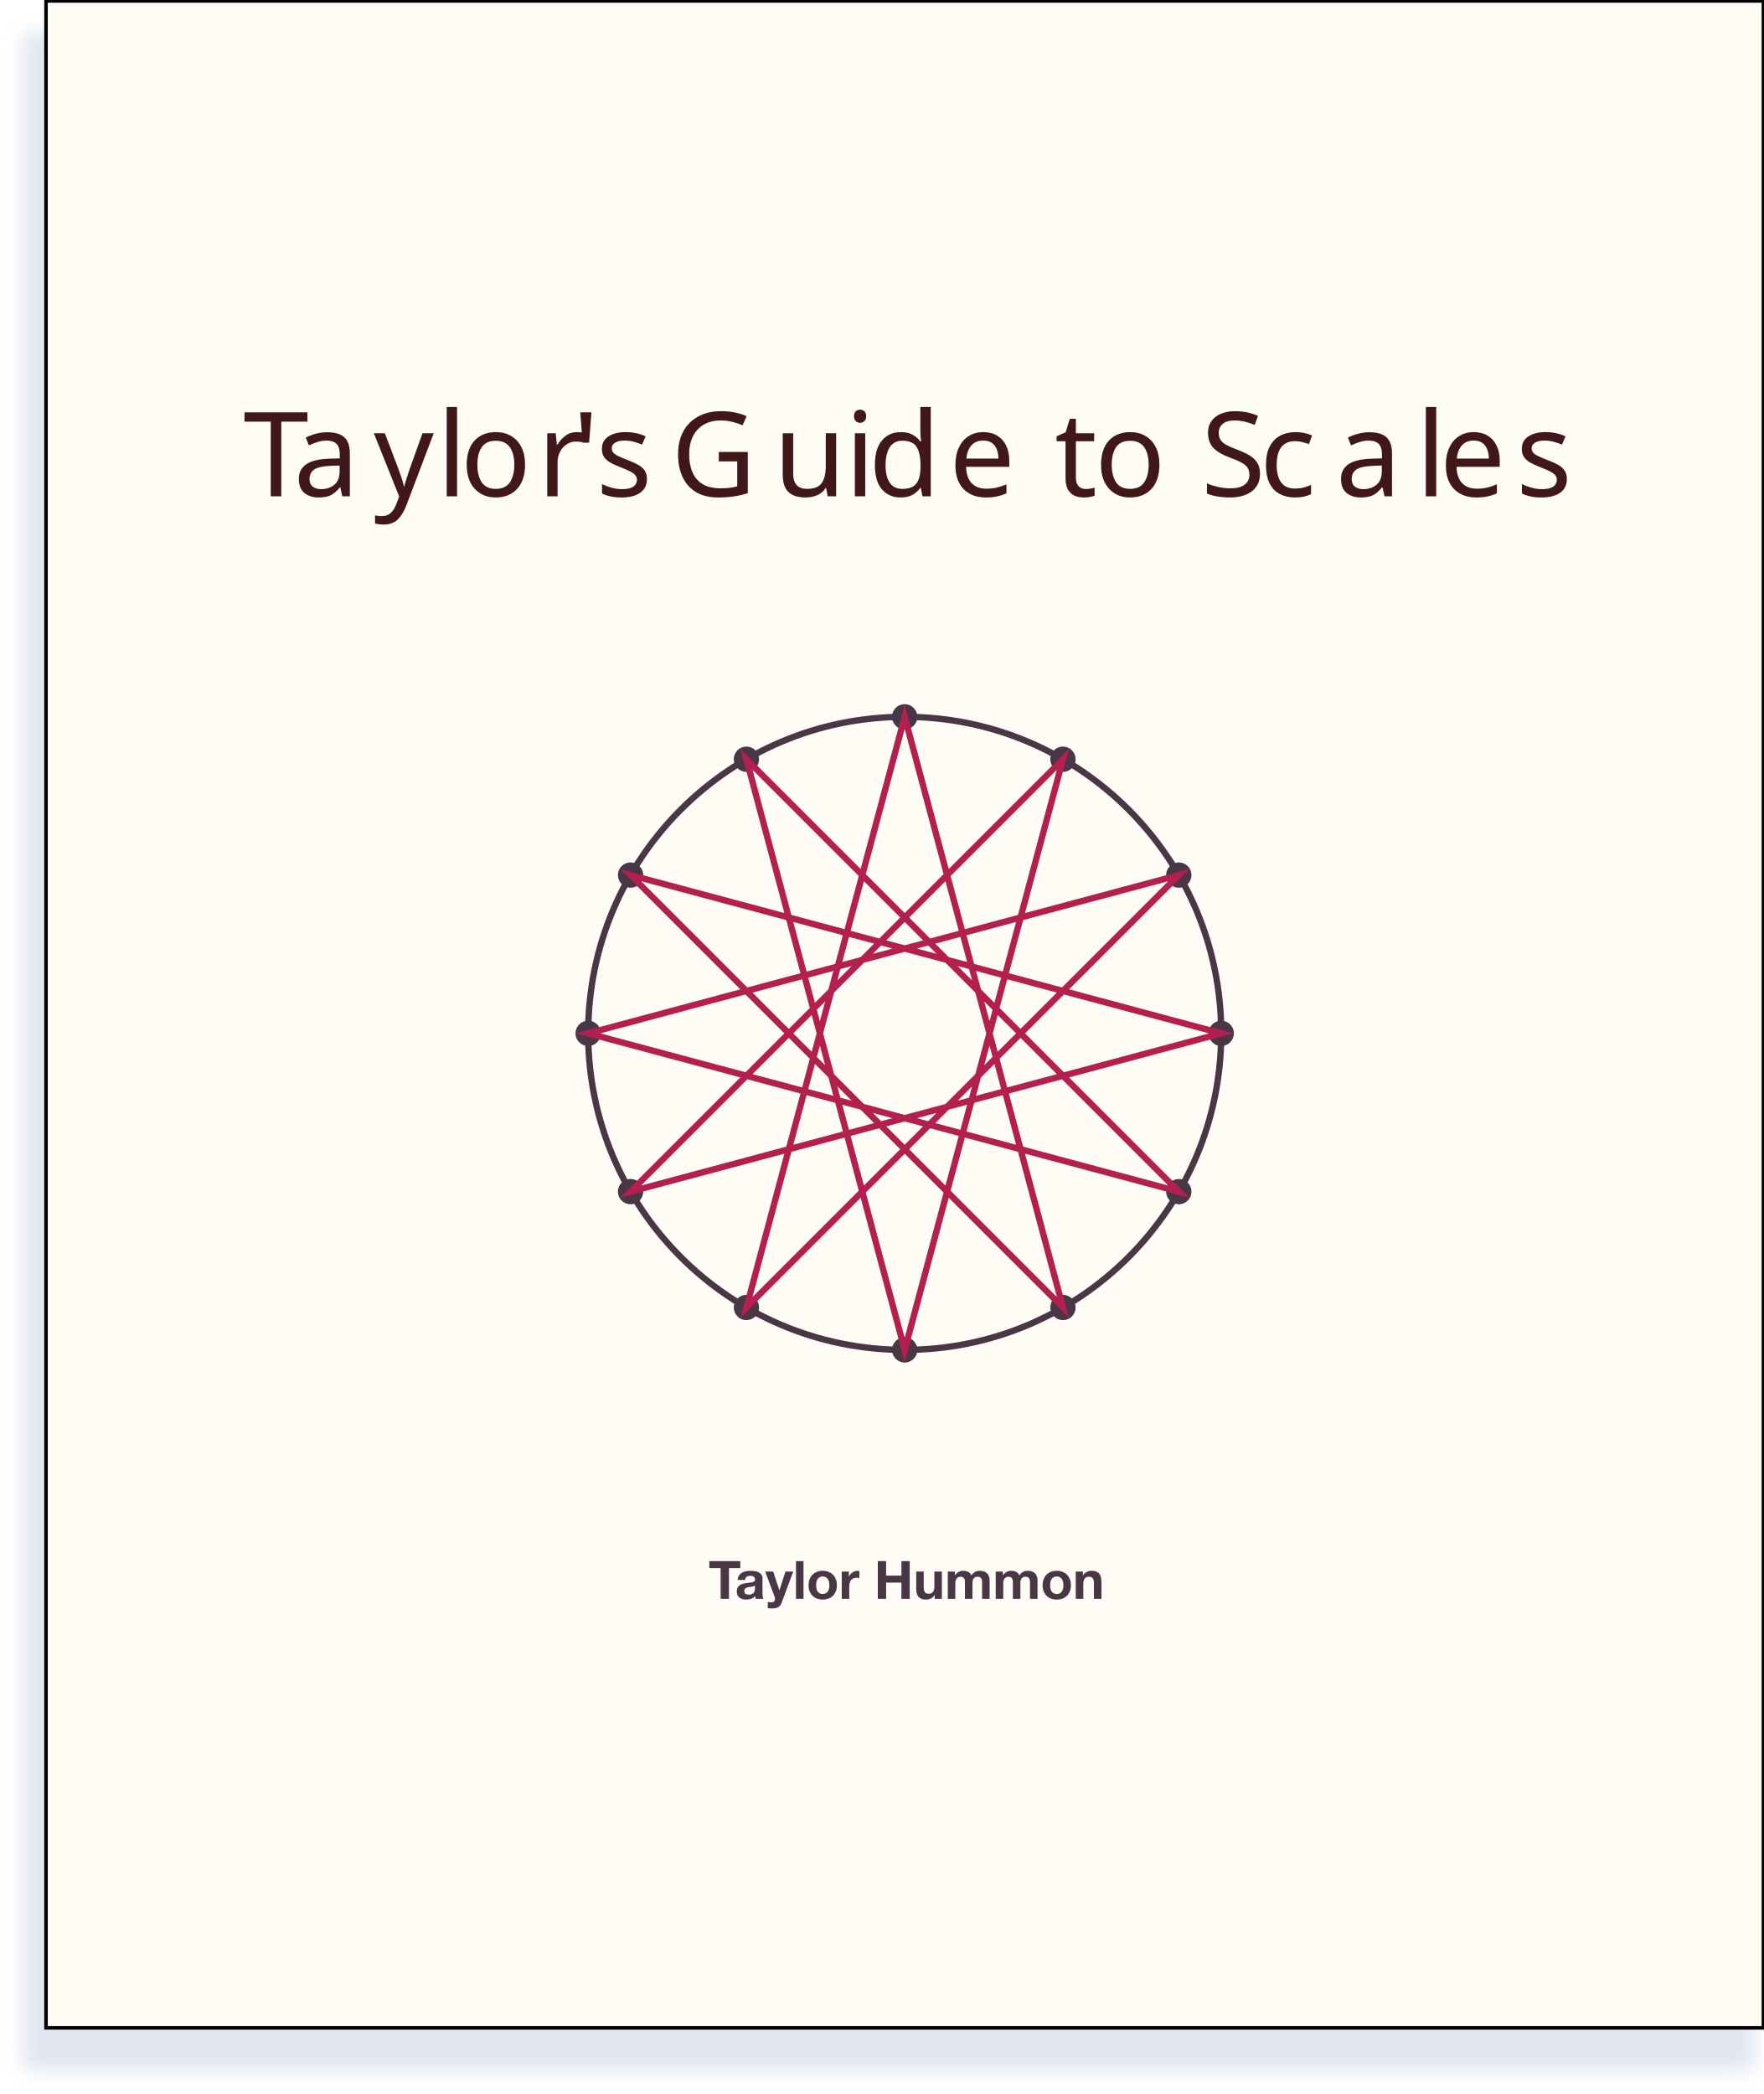
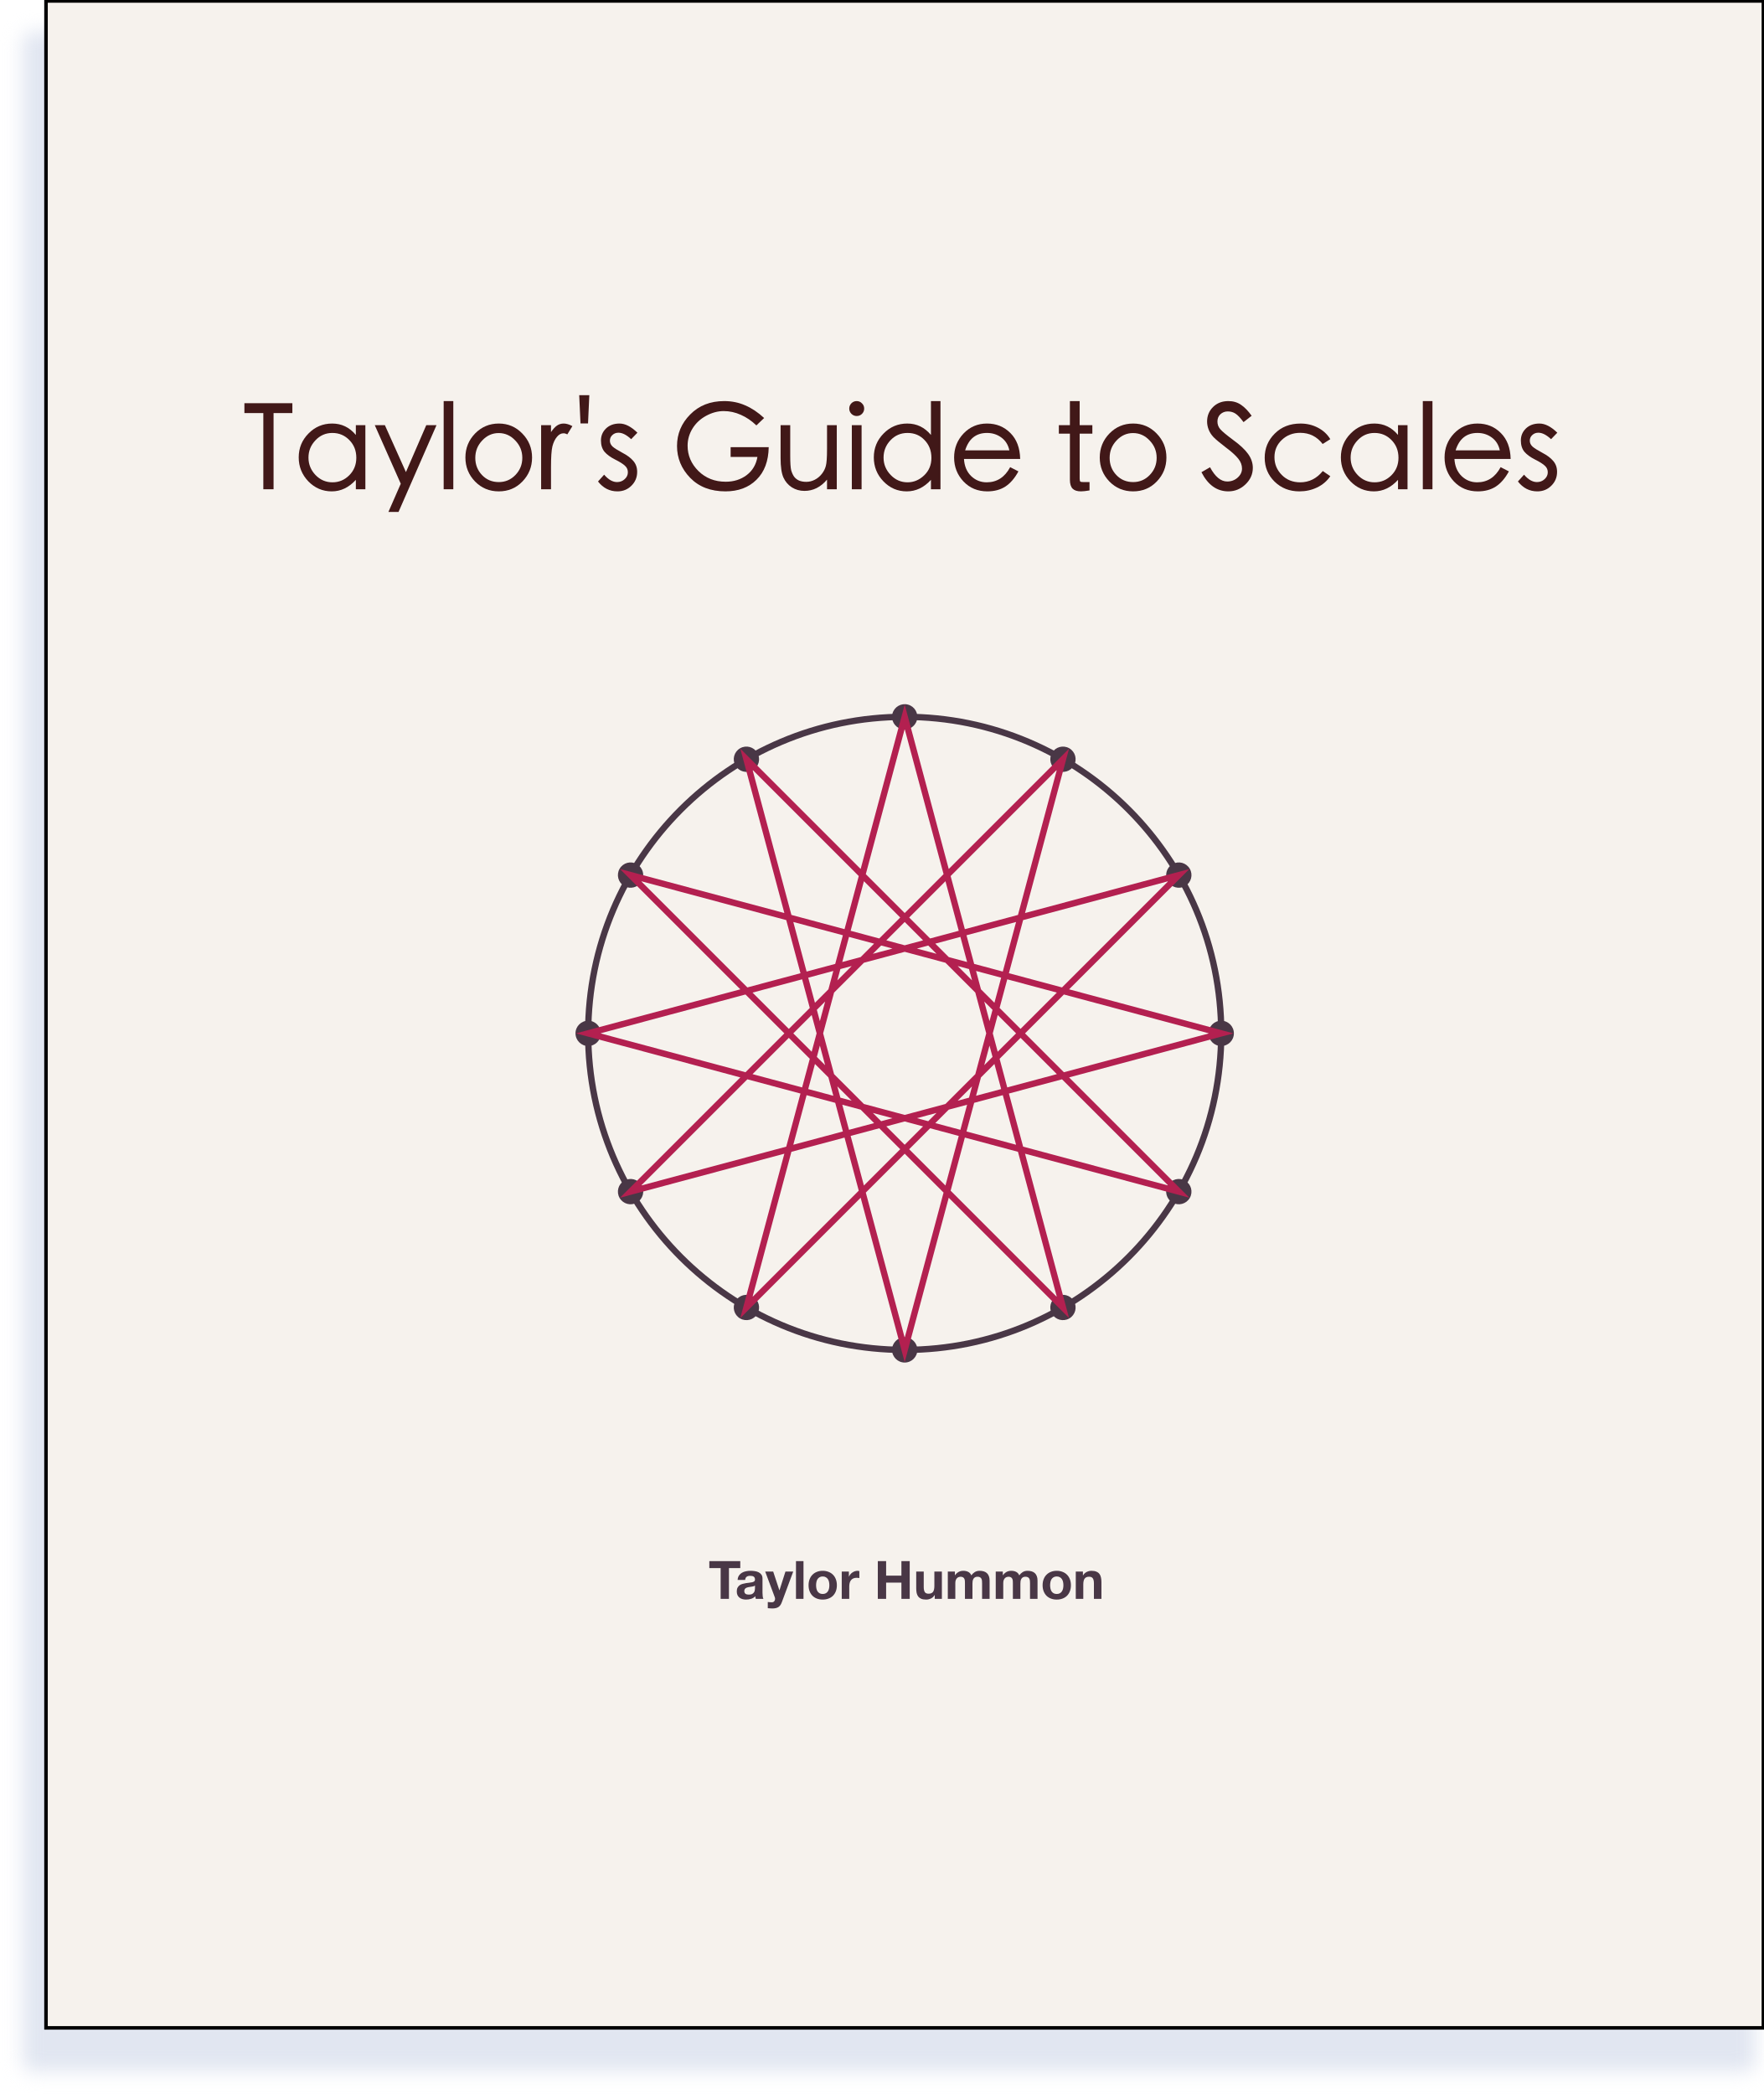
- <svg xmlns="http://www.w3.org/2000/svg" xmlns:xlink="http://www.w3.org/1999/xlink" width="400" height="475" viewBox="0 0 400 475" id="svg2" version="1.1" xml:space="preserve">
+ <svg xmlns="http://www.w3.org/2000/svg" width="400" height="475" viewBox="0 0 400 475" id="svg2" version="1.1" xml:space="preserve">
  <defs id="defs4">
-     <linearGradient id="linearGradient1">
-       <stop style="stop-color:#f8efcf;stop-opacity:1;" offset="0.088" id="stop1" />
-       <stop style="stop-color:#f8def8;stop-opacity:1;" offset="0.84" id="stop2" />
-     </linearGradient>
    <filter style="color-interpolation-filters:sRGB" id="filter8603" x="-0.013" width="1.026" y="-0.011" height="1.022">
      <feGaussianBlur stdDeviation="2.165" id="feGaussianBlur8605" />
    </filter>
-     <linearGradient xlink:href="#linearGradient1" id="linearGradient2" x1="-406.163" y1="496.738" x2="-411.297" y2="123.239" gradientUnits="userSpaceOnUse" spreadMethod="pad" gradientTransform="translate(615.9134,-116.7448)" />
  </defs>
  <rect y="7.316" x="-1.1132812e-06" height="467.684" width="398.132" id="rect4502" style="color:#000000;clip-rule:nonzero;display:inline;overflow:visible;visibility:visible;isolation:auto;mix-blend-mode:normal;color-interpolation:sRGB;color-interpolation-filters:linearRGB;solid-color:#000000;solid-opacity:1;fill:#e1e6f1;fill-opacity:1;fill-rule:nonzero;stroke:none;stroke-width:2;stroke-linecap:butt;stroke-linejoin:miter;stroke-miterlimit:4;stroke-dasharray:none;stroke-dashoffset:0;stroke-opacity:1;filter:url(#filter8603);color-rendering:auto;image-rendering:auto;shape-rendering:auto;text-rendering:auto;enable-background:accumulate" ry="2.232" transform="matrix(0.9872837,0,0,0.9891337,5.128839,0.02304565)" />
-   <rect y="0.216" x="10.435" height="459.784" width="389.565" id="rect4504" style="color:#000000;clip-rule:nonzero;display:inline;overflow:visible;visibility:visible;isolation:auto;mix-blend-mode:normal;color-interpolation:sRGB;color-interpolation-filters:linearRGB;solid-color:#000000;solid-opacity:1;fill:#fffbf5;fill-opacity:1;fill-rule:nonzero;stroke:#000000;stroke-width:0.8;stroke-linecap:butt;stroke-linejoin:miter;stroke-miterlimit:4;stroke-dasharray:none;stroke-dashoffset:0;stroke-opacity:1;color-rendering:auto;image-rendering:auto;shape-rendering:auto;text-rendering:auto;enable-background:accumulate" />
+   <rect y="0.216" x="10.435" height="459.784" width="389.565" id="rect4504" style="color:#000000;clip-rule:nonzero;display:inline;overflow:visible;visibility:visible;isolation:auto;mix-blend-mode:normal;color-interpolation:sRGB;color-interpolation-filters:linearRGB;solid-color:#000000;solid-opacity:1;fill:#f6f2ed;fill-opacity:1;fill-rule:nonzero;stroke:#000000;stroke-width:0.8;stroke-linecap:butt;stroke-linejoin:miter;stroke-miterlimit:4;stroke-dasharray:none;stroke-dashoffset:0;stroke-opacity:1;color-rendering:auto;image-rendering:auto;shape-rendering:auto;text-rendering:auto;enable-background:accumulate" />
  <g aria-label="Taylor Hummon" style="font-style:normal;font-variant:normal;font-weight:normal;font-stretch:normal;font-size:9.6px;line-height:0%;font-family:'Latin Modern Sans';-inkscape-font-specification:'Latin Modern Sans, Normal';text-align:start;letter-spacing:0px;word-spacing:0px;writing-mode:lr-tb;text-anchor:start;fill:#493746;fill-opacity:1;stroke:none;stroke-width:0.8px;stroke-linecap:butt;stroke-linejoin:miter;stroke-opacity:1" id="text4508" transform="translate(558.7186,20.17611)">
    <path style="font-weight:bold;font-size:12px;line-height:1.25;font-family:'Helvetica Neue';-inkscape-font-specification:'Helvetica Neue, Bold'" d="m -395.249,335.53 v 6.984 h 1.884 v -6.984 h 2.568 v -1.584 h -7.02 v 1.584 z m 3.852,2.688 q 0.036,-0.6 0.3,-0.996 0.264,-0.396 0.672,-0.636 0.408,-0.24 0.912,-0.336 0.516,-0.108 1.032,-0.108 0.468,0 0.948,0.072 0.48,0.06 0.876,0.252 0.396,0.192 0.648,0.54 0.252,0.336 0.252,0.9 v 3.228 q 0,0.42 0.048,0.804 0.048,0.384 0.168,0.576 h -1.728 q -0.048,-0.144 -0.084,-0.288 -0.024,-0.156 -0.036,-0.312 -0.408,0.42 -0.96,0.588 -0.552,0.168 -1.128,0.168 -0.444,0 -0.828,-0.108 -0.384,-0.108 -0.672,-0.336 -0.288,-0.228 -0.456,-0.576 -0.156,-0.348 -0.156,-0.828 0,-0.528 0.18,-0.864 0.192,-0.348 0.48,-0.552 0.3,-0.204 0.672,-0.3 0.384,-0.108 0.768,-0.168 0.384,-0.06 0.756,-0.096 0.372,-0.036 0.66,-0.108 0.288,-0.072 0.456,-0.204 0.168,-0.144 0.156,-0.408 0,-0.276 -0.096,-0.432 -0.084,-0.168 -0.24,-0.252 -0.144,-0.096 -0.348,-0.12 -0.192,-0.036 -0.42,-0.036 -0.504,0 -0.792,0.216 -0.288,0.216 -0.336,0.72 z m 3.936,1.26 q -0.108,0.096 -0.276,0.156 -0.156,0.048 -0.348,0.084 -0.18,0.036 -0.384,0.06 -0.204,0.024 -0.408,0.06 -0.192,0.036 -0.384,0.096 -0.18,0.06 -0.324,0.168 -0.132,0.096 -0.216,0.252 -0.084,0.156 -0.084,0.396 0,0.228 0.084,0.384 0.084,0.156 0.228,0.252 0.144,0.084 0.336,0.12 0.192,0.036 0.396,0.036 0.504,0 0.78,-0.168 0.276,-0.168 0.408,-0.396 0.132,-0.24 0.156,-0.48 0.036,-0.24 0.036,-0.384 z m 6.084,3.804 2.592,-6.972 h -1.764 l -1.356,4.248 h -0.024 l -1.404,-4.248 h -1.812 l 2.172,5.82 q 0.072,0.18 0.072,0.384 0,0.276 -0.168,0.504 -0.156,0.228 -0.492,0.264 -0.252,0.012 -0.504,-0.012 -0.252,-0.024 -0.492,-0.048 v 1.404 q 0.264,0.024 0.516,0.036 0.264,0.024 0.528,0.024 0.876,0 1.368,-0.324 0.492,-0.324 0.768,-1.08 z m 3.216,-9.336 v 8.568 h 1.704 v -8.568 z m 4.56,5.472 q 0,-0.372 0.072,-0.732 0.072,-0.36 0.24,-0.636 0.18,-0.276 0.468,-0.444 0.288,-0.18 0.72,-0.18 0.432,0 0.72,0.18 0.3,0.168 0.468,0.444 0.18,0.276 0.252,0.636 0.072,0.36 0.072,0.732 0,0.372 -0.072,0.732 -0.072,0.348 -0.252,0.636 -0.168,0.276 -0.468,0.444 -0.288,0.168 -0.72,0.168 -0.432,0 -0.72,-0.168 -0.288,-0.168 -0.468,-0.444 -0.168,-0.288 -0.24,-0.636 -0.072,-0.36 -0.072,-0.732 z m -1.704,0 q 0,0.744 0.228,1.344 0.228,0.6 0.648,1.032 0.42,0.42 1.008,0.648 0.588,0.228 1.32,0.228 0.732,0 1.32,-0.228 0.6,-0.228 1.02,-0.648 0.42,-0.432 0.648,-1.032 0.228,-0.6 0.228,-1.344 0,-0.744 -0.228,-1.344 -0.228,-0.612 -0.648,-1.032 -0.42,-0.432 -1.02,-0.66 -0.588,-0.24 -1.32,-0.24 -0.732,0 -1.32,0.24 -0.588,0.228 -1.008,0.66 -0.42,0.42 -0.648,1.032 -0.228,0.6 -0.228,1.344 z m 7.524,-3.108 v 6.204 h 1.704 v -2.796 q 0,-0.42 0.084,-0.78 0.084,-0.36 0.276,-0.624 0.204,-0.276 0.528,-0.432 0.324,-0.156 0.792,-0.156 0.156,0 0.324,0.024 0.168,0.012 0.288,0.036 v -1.584 q -0.204,-0.06 -0.372,-0.06 -0.324,0 -0.624,0.096 -0.3,0.096 -0.564,0.276 -0.264,0.168 -0.468,0.42 -0.204,0.24 -0.324,0.528 h -0.024 v -1.152 z m 8.184,-2.364 v 8.568 h 1.884 v -3.696 h 3.468 v 3.696 h 1.884 v -8.568 h -1.884 v 3.288 h -3.468 v -3.288 z m 14.532,8.568 v -6.204 h -1.704 v 3.252 q 0,0.948 -0.312,1.368 -0.312,0.408 -1.008,0.408 -0.612,0 -0.852,-0.372 -0.24,-0.384 -0.24,-1.152 v -3.504 h -1.704 v 3.816 q 0,0.576 0.096,1.056 0.108,0.468 0.36,0.804 0.252,0.324 0.684,0.504 0.444,0.18 1.128,0.18 0.54,0 1.056,-0.24 0.516,-0.24 0.84,-0.78 h 0.036 v 0.864 z m 1.344,-6.204 v 6.204 h 1.704 v -3.6 q 0,-0.456 0.132,-0.732 0.132,-0.288 0.312,-0.432 0.192,-0.156 0.384,-0.204 0.204,-0.06 0.324,-0.06 0.408,0 0.612,0.144 0.216,0.132 0.3,0.36 0.096,0.228 0.108,0.504 0.012,0.264 0.012,0.54 v 3.48 h 1.704 v -3.456 q 0,-0.288 0.036,-0.564 0.048,-0.288 0.168,-0.504 0.132,-0.228 0.348,-0.36 0.228,-0.144 0.588,-0.144 0.36,0 0.564,0.12 0.216,0.12 0.324,0.324 0.108,0.204 0.132,0.48 0.024,0.276 0.024,0.588 v 3.516 h 1.704 v -4.152 q 0,-0.6 -0.168,-1.02 -0.168,-0.432 -0.468,-0.696 -0.3,-0.264 -0.72,-0.384 -0.42,-0.12 -0.912,-0.12 -0.648,0 -1.128,0.312 -0.468,0.312 -0.744,0.72 -0.252,-0.576 -0.744,-0.804 -0.48,-0.228 -1.068,-0.228 -0.612,0 -1.092,0.264 -0.468,0.264 -0.804,0.744 h -0.024 v -0.84 z m 10.872,0 v 6.204 h 1.704 v -3.6 q 0,-0.456 0.132,-0.732 0.132,-0.288 0.312,-0.432 0.192,-0.156 0.384,-0.204 0.204,-0.06 0.324,-0.06 0.408,0 0.612,0.144 0.216,0.132 0.3,0.36 0.096,0.228 0.108,0.504 0.012,0.264 0.012,0.54 v 3.48 h 1.704 v -3.456 q 0,-0.288 0.036,-0.564 0.048,-0.288 0.168,-0.504 0.132,-0.228 0.348,-0.36 0.228,-0.144 0.588,-0.144 0.36,0 0.564,0.12 0.216,0.12 0.324,0.324 0.108,0.204 0.132,0.48 0.024,0.276 0.024,0.588 v 3.516 h 1.704 v -4.152 q 0,-0.6 -0.168,-1.02 -0.168,-0.432 -0.468,-0.696 -0.3,-0.264 -0.72,-0.384 -0.42,-0.12 -0.912,-0.12 -0.648,0 -1.128,0.312 -0.468,0.312 -0.744,0.72 -0.252,-0.576 -0.744,-0.804 -0.48,-0.228 -1.068,-0.228 -0.612,0 -1.092,0.264 -0.468,0.264 -0.804,0.744 h -0.024 v -0.84 z m 12.336,3.108 q 0,-0.372 0.072,-0.732 0.072,-0.36 0.24,-0.636 0.18,-0.276 0.468,-0.444 0.288,-0.18 0.72,-0.18 0.432,0 0.72,0.18 0.3,0.168 0.468,0.444 0.18,0.276 0.252,0.636 0.072,0.36 0.072,0.732 0,0.372 -0.072,0.732 -0.072,0.348 -0.252,0.636 -0.168,0.276 -0.468,0.444 -0.288,0.168 -0.72,0.168 -0.432,0 -0.72,-0.168 -0.288,-0.168 -0.468,-0.444 -0.168,-0.288 -0.24,-0.636 -0.072,-0.36 -0.072,-0.732 z m -1.704,0 q 0,0.744 0.228,1.344 0.228,0.6 0.648,1.032 0.42,0.42 1.008,0.648 0.588,0.228 1.32,0.228 0.732,0 1.32,-0.228 0.6,-0.228 1.02,-0.648 0.42,-0.432 0.648,-1.032 0.228,-0.6 0.228,-1.344 0,-0.744 -0.228,-1.344 -0.228,-0.612 -0.648,-1.032 -0.42,-0.432 -1.02,-0.66 -0.588,-0.24 -1.32,-0.24 -0.732,0 -1.32,0.24 -0.588,0.228 -1.008,0.66 -0.42,0.42 -0.648,1.032 -0.228,0.6 -0.228,1.344 z m 7.524,-3.108 v 6.204 h 1.704 v -3.252 q 0,-0.948 0.312,-1.356 0.312,-0.42 1.008,-0.42 0.612,0 0.852,0.384 0.24,0.372 0.24,1.14 v 3.504 h 1.704 v -3.816 q 0,-0.576 -0.108,-1.044 -0.096,-0.48 -0.348,-0.804 -0.252,-0.336 -0.696,-0.516 -0.432,-0.192 -1.116,-0.192 -0.54,0 -1.056,0.252 -0.516,0.24 -0.84,0.78 h -0.036 v -0.864 z" id="text3890" aria-label="Taylor Hummon" />
  </g>
  <circle style="fill:#493746;fill-opacity:1;stroke:none;stroke-width:0.639;stroke-dasharray:none;stroke-opacity:1" id="circle4" cx="277.018" cy="234.406" r="2.872" />
  <circle style="fill:#493746;fill-opacity:1;stroke:none;stroke-width:0.639;stroke-dasharray:none;stroke-opacity:1" id="circle6" cx="240.31" cy="103.951" r="2.872" transform="rotate(15)" />
  <circle style="fill:#493746;fill-opacity:1;stroke:none;stroke-width:0.639;stroke-dasharray:none;stroke-opacity:1" id="circle7" cx="205.217" cy="306.207" r="2.872" />
  <circle style="fill:#493746;fill-opacity:1;stroke:none;stroke-width:0.639;stroke-dasharray:none;stroke-opacity:1" id="circle8" cx="133.417" cy="234.406" r="2.872" />
  <circle style="fill:#493746;fill-opacity:1;stroke:none;stroke-width:0.639;stroke-dasharray:none;stroke-opacity:1" id="circle10" cx="366.727" cy="100.393" r="2.872" transform="rotate(30)" />
  <circle style="fill:#493746;fill-opacity:1;stroke:none;stroke-width:0.639;stroke-dasharray:none;stroke-opacity:1" id="circle11" cx="294.927" cy="28.593" r="2.872" transform="rotate(30)" />
  <circle style="fill:#493746;fill-opacity:1;stroke:none;stroke-width:0.639;stroke-dasharray:none;stroke-opacity:1" id="circle12" cx="294.927" cy="172.194" r="2.872" transform="rotate(30)" />
  <circle style="fill:#493746;fill-opacity:1;stroke:none;stroke-width:0.639;stroke-dasharray:none;stroke-opacity:1" id="circle13" cx="223.126" cy="100.393" r="2.872" transform="rotate(30)" />
  <circle style="fill:#493746;fill-opacity:1;stroke:none;stroke-width:0.639;stroke-dasharray:none;stroke-opacity:1" id="circle15" cx="132.321" cy="305.611" r="2.872" transform="rotate(-30)" />
  <circle style="fill:#493746;fill-opacity:1;stroke:none;stroke-width:0.639;stroke-dasharray:none;stroke-opacity:1" id="circle16" cx="60.52" cy="233.81" r="2.872" transform="rotate(-30)" />
  <circle style="fill:#493746;fill-opacity:1;stroke:none;stroke-width:0.639;stroke-dasharray:none;stroke-opacity:1" id="circle17" cx="60.52" cy="377.411" r="2.872" transform="rotate(-30)" />
  <circle style="fill:#493746;fill-opacity:1;stroke:none;stroke-width:0.639;stroke-dasharray:none;stroke-opacity:1" id="circle18" cx="-11.28" cy="305.611" r="2.872" transform="rotate(-30)" />
  <circle style="fill:none;fill-opacity:0.995;stroke:#493746;stroke-width:1.436;stroke-dasharray:none;stroke-opacity:1" id="path7" cx="205.217" cy="234.406" r="71.8" />
  <path style="fill:none;fill-opacity:1;stroke:#b32050;stroke-width:1.436;stroke-opacity:1" d="m 205.217,162.606 -35.9,133.982 98.081,-98.081 -133.982,35.9 133.982,35.9 -98.081,-98.081 35.9,133.982 35.9,-133.982 -98.081,98.081 133.982,-35.9 -133.982,-35.9 98.081,98.081 z" id="path17" />
-   <text style="font-size:26.667px;font-family:'Heiti TC';-inkscape-font-specification:'Heiti TC';fill:#411818" x="55.2" y="112.582" id="text23">T</text>
-   <text style="font-size:26.667px;font-family:'Heiti TC';-inkscape-font-specification:'Heiti TC';fill:#411818" x="66.56" y="112.582" id="text22">a</text>
-   <text style="font-size:26.667px;font-family:'Heiti TC';-inkscape-font-specification:'Heiti TC';fill:#411818" x="84.773" y="112.582" id="text21">y</text>
-   <text style="font-size:26.667px;font-family:'Heiti TC';-inkscape-font-specification:'Heiti TC';fill:#411818" x="99.067" y="112.582" id="text20">l</text>
-   <text style="font-size:26.667px;font-family:'Heiti TC';-inkscape-font-specification:'Heiti TC';fill:#411818" x="104.4" y="112.582" id="text19">o</text>
-   <text style="font-size:26.667px;font-family:'Heiti TC';-inkscape-font-specification:'Heiti TC';fill:#411818" x="121.867" y="112.582" id="text18">r</text>
-   <text style="font-size:26.667px;font-family:'Heiti TC';-inkscape-font-specification:'Heiti TC';fill:#411818" x="129.893" y="112.582" id="text17">'</text>
-   <text style="font-size:26.667px;font-family:'Heiti TC';-inkscape-font-specification:'Heiti TC';fill:#411818" x="135.173" y="112.582" id="text16">s</text>
-   <text style="font-size:26.667px;font-family:'Heiti TC';-inkscape-font-specification:'Heiti TC';fill:#411818" x="152.187" y="112.582" id="text15">G</text>
-   <text style="font-size:26.667px;font-family:'Heiti TC';-inkscape-font-specification:'Heiti TC';fill:#411818" x="175.44" y="112.582" id="text14">u</text>
-   <text style="font-size:26.667px;font-family:'Heiti TC';-inkscape-font-specification:'Heiti TC';fill:#411818" x="191.653" y="112.582" id="text13">i</text>
-   <text style="font-size:26.667px;font-family:'Heiti TC';-inkscape-font-specification:'Heiti TC';fill:#411818" x="196.987" y="112.582" id="text12">d</text>
-   <text style="font-size:26.667px;font-family:'Heiti TC';-inkscape-font-specification:'Heiti TC';fill:#411818" x="215.253" y="112.582" id="text11">e</text>
-   <text style="font-size:26.667px;font-family:'Heiti TC';-inkscape-font-specification:'Heiti TC';fill:#411818" x="239.254" y="112.582" id="text10">t</text>
-   <text style="font-size:26.667px;font-family:'Heiti TC';-inkscape-font-specification:'Heiti TC';fill:#411818" x="248.294" y="112.582" id="text9">o</text>
-   <text style="font-size:26.667px;font-family:'Heiti TC';-inkscape-font-specification:'Heiti TC';fill:#411818" x="272.427" y="112.582" id="text8">S</text>
-   <text style="font-size:26.667px;font-family:'Heiti TC';-inkscape-font-specification:'Heiti TC';fill:#411818" x="285.707" y="112.582" id="text7">c</text>
-   <text style="font-size:26.667px;font-family:'Heiti TC';-inkscape-font-specification:'Heiti TC';fill:#411818" x="302.96" y="112.582" id="text6">a</text>
-   <text style="font-size:26.667px;font-family:'Heiti TC';-inkscape-font-specification:'Heiti TC';fill:#411818" x="321.174" y="112.582" id="text5">l</text>
-   <text style="font-size:26.667px;font-family:'Heiti TC';-inkscape-font-specification:'Heiti TC';fill:#411818" x="326.507" y="112.582" id="text4">e</text>
-   <text style="font-size:26.667px;font-family:'Heiti TC';-inkscape-font-specification:'Heiti TC';fill:#411818" x="343.84" y="112.582" id="text3">s</text>
+   <path d="M 66.32,93.701 H 62.053 V 110.982 H 59.733 V 93.701 h -4.293 v -2.24 h 10.88 z" id="text23" style="font-size:26.667px;font-family:'Heiti TC';-inkscape-font-specification:'Heiti TC';fill:#411818" aria-label="T" />
+   <path d="m 82.88,110.982 h -2.16 v -2.133 q -2.373,2.613 -5.467,2.613 -3.093,0 -5.307,-2.267 -2.187,-2.293 -2.187,-5.44 0,-3.173 2.213,-5.413 2.213,-2.267 5.387,-2.267 3.2,0 5.36,2.587 v -2.213 h 2.16 z m -7.467,-1.573 q 2.213,0 3.813,-1.6 1.6,-1.6 1.6,-3.973 0,-2.4 -1.573,-4 -1.573,-1.627 -3.867,-1.627 -2.267,0 -3.84,1.68 -1.573,1.653 -1.573,3.92 0,2.267 1.6,3.947 1.6,1.653 3.84,1.653 z" id="text22" style="font-size:26.667px;font-family:'Heiti TC';-inkscape-font-specification:'Heiti TC';fill:#411818" aria-label="a" />
+   <path d="m 99.013,96.448 -8.613,19.68 h -2.293 l 2.8,-6.4 -5.893,-13.28 h 2.293 l 4.773,10.64 4.613,-10.64 z" id="text21" style="font-size:26.667px;font-family:'Heiti TC';-inkscape-font-specification:'Heiti TC';fill:#411818" aria-label="y" />
+   <path d="m 102.827,110.982 h -2.187 V 90.981 h 2.187 z" id="text20" style="font-size:26.667px;font-family:'Heiti TC';-inkscape-font-specification:'Heiti TC';fill:#411818" aria-label="l" />
+   <path d="m 113.147,96.075 q 3.147,0 5.333,2.267 2.213,2.267 2.213,5.44 0,3.173 -2.187,5.44 -2.16,2.24 -5.36,2.24 -3.2,0 -5.387,-2.24 -2.187,-2.267 -2.187,-5.44 0,-3.173 2.187,-5.44 2.213,-2.267 5.387,-2.267 z m 0,13.28 q 2.213,0 3.76,-1.6 1.573,-1.627 1.573,-3.893 0,-2.293 -1.6,-3.947 -1.573,-1.68 -3.76,-1.68 -2.16,0 -3.733,1.68 -1.573,1.653 -1.573,3.947 0,2.293 1.52,3.893 1.52,1.6 3.813,1.6 z" id="text19" style="font-size:26.667px;font-family:'Heiti TC';-inkscape-font-specification:'Heiti TC';fill:#411818" aria-label="o" />
+   <path d="m 129.84,96.661 -1.147,1.867 q -0.453,-0.24 -0.88,-0.24 -0.827,0 -1.493,0.827 -0.667,0.8 -1.013,2.133 -0.32,1.307 -0.32,4.747 v 4.987 h -2.24 V 96.448 h 2.24 v 1.573 q 0.667,-0.987 1.333,-1.467 0.693,-0.48 1.547,-0.48 0.88,0 1.973,0.587 z" id="text18" style="font-size:26.667px;font-family:'Heiti TC';-inkscape-font-specification:'Heiti TC';fill:#411818" aria-label="r" />
+   <path d="m 133.68,89.648 -0.293,6.4 h -1.707 l -0.293,-6.4 z" id="text17" style="font-size:26.667px;font-family:'Heiti TC';-inkscape-font-specification:'Heiti TC';fill:#411818" aria-label="'" />
+   <path d="m 144.587,98.155 -1.413,1.467 q -1.573,-1.467 -2.88,-1.467 -0.827,0 -1.387,0.533 -0.56,0.507 -0.56,1.28 0,0.747 0.613,1.333 0.64,0.56 2.24,1.413 1.6,0.827 2.453,1.84 0.88,1.013 0.88,2.48 0,1.867 -1.307,3.147 -1.28,1.28 -3.173,1.28 -2.64,0 -4.4,-2.24 l 1.387,-1.547 q 1.44,1.68 2.933,1.68 1.013,0 1.733,-0.667 0.72,-0.667 0.72,-1.547 0,-0.907 -0.667,-1.493 -0.64,-0.613 -2.24,-1.413 -1.573,-0.8 -2.4,-1.76 -0.8,-0.987 -0.8,-2.56 0,-1.6 1.147,-2.72 1.173,-1.12 3.067,-1.12 1.92,0 4.053,2.08 z" id="text16" style="font-size:26.667px;font-family:'Heiti TC';-inkscape-font-specification:'Heiti TC';fill:#411818" aria-label="s" />
+   <path d="m 174.373,101.435 q -0.08,4.747 -2.773,7.387 -2.667,2.64 -7.04,2.64 -5.013,0 -8,-3.067 -2.987,-3.093 -2.987,-7.227 0,-4.133 2.987,-7.147 2.987,-3.04 7.707,-3.04 2.56,0 4.747,0.96 2.213,0.933 4.32,2.88 l -1.76,1.68 q -1.627,-1.573 -3.52,-2.4 -1.893,-0.853 -3.893,-0.853 -2,0 -3.973,1.067 -1.973,1.067 -3.093,2.88 -1.12,1.813 -1.12,3.92 0,3.28 2.453,5.733 2.48,2.427 6.187,2.427 2.747,0 4.747,-1.493 2,-1.52 2.453,-4.133 h -6.08 v -2.213 z" id="text15" style="font-size:26.667px;font-family:'Heiti TC';-inkscape-font-specification:'Heiti TC';fill:#411818" aria-label="G" />
+   <path d="m 189.813,110.982 h -2.213 v -2.187 q -2.16,2.56 -5.12,2.56 -1.573,0 -2.853,-0.8 -1.28,-0.827 -1.92,-2.24 -0.64,-1.44 -0.64,-4.4 v -7.467 h 2.187 v 6.933 q 0,2.4 0.213,3.28 0.24,0.853 0.667,1.467 0.453,0.587 1.12,0.88 0.693,0.293 1.653,0.293 0.987,0 1.92,-0.48 0.933,-0.48 1.6,-1.333 0.667,-0.853 0.907,-1.813 0.267,-0.96 0.267,-3.84 v -5.387 h 2.213 z" id="text14" style="font-size:26.667px;font-family:'Heiti TC';-inkscape-font-specification:'Heiti TC';fill:#411818" aria-label="u" />
+   <path d="m 194.32,90.981 q 0.72,0 1.2,0.507 0.507,0.48 0.507,1.2 0,0.693 -0.507,1.2 -0.48,0.48 -1.2,0.48 -0.693,0 -1.2,-0.507 -0.48,-0.507 -0.48,-1.173 0,-0.693 0.48,-1.2 0.507,-0.507 1.2,-0.507 z m 1.12,20 h -2.213 V 96.448 h 2.213 z" id="text13" style="font-size:26.667px;font-family:'Heiti TC';-inkscape-font-specification:'Heiti TC';fill:#411818" aria-label="i" />
+   <path d="m 213.333,110.982 h -2.16 v -2.133 q -2.373,2.613 -5.493,2.613 -3.093,0 -5.28,-2.267 -2.187,-2.267 -2.187,-5.44 0,-3.173 2.213,-5.413 2.213,-2.267 5.387,-2.267 3.2,0 5.36,2.587 v -7.68 h 2.16 z m -7.467,-1.573 q 2.107,0 3.76,-1.573 1.653,-1.573 1.653,-3.973 0,-2.427 -1.547,-4.027 -1.52,-1.627 -3.867,-1.627 -2.32,0 -3.893,1.68 -1.547,1.653 -1.547,3.92 0,2.24 1.6,3.92 1.6,1.68 3.84,1.68 z" id="text12" style="font-size:26.667px;font-family:'Heiti TC';-inkscape-font-specification:'Heiti TC';fill:#411818" aria-label="d" />
+   <path d="m 231.413,104.102 h -12.747 q 0.133,2.4 1.6,3.867 1.493,1.44 3.547,1.44 3.493,0 5.333,-3.44 l 1.867,0.96 q -1.253,2.32 -2.96,3.44 -1.707,1.093 -4.08,1.093 -3.28,0 -5.413,-2.24 -2.133,-2.267 -2.133,-5.44 0,-3.173 2.133,-5.44 2.16,-2.267 5.333,-2.267 3.173,0 5.307,2.16 2.133,2.133 2.213,5.867 z m -2.453,-1.947 q -0.4,-1.867 -1.813,-2.907 -1.413,-1.04 -3.253,-1.04 -3.733,0 -4.96,3.947 z" id="text11" style="font-size:26.667px;font-family:'Heiti TC';-inkscape-font-specification:'Heiti TC';fill:#411818" aria-label="e" />
+   <path d="m 247.787,98.368 h -2.88 v 10.187 q 0,0.56 0.16,0.693 0.16,0.107 0.8,0.107 h 1.28 v 1.893 q -1.28,0.213 -1.947,0.213 -1.28,0 -1.893,-0.613 -0.613,-0.64 -0.613,-2 V 98.368 h -2.507 v -1.92 h 2.507 v -5.467 h 2.213 v 5.467 h 2.88 z" id="text10" style="font-size:26.667px;font-family:'Heiti TC';-inkscape-font-specification:'Heiti TC';fill:#411818" aria-label="t" />
+   <path d="m 257.04,96.075 q 3.147,0 5.333,2.267 2.213,2.267 2.213,5.44 0,3.173 -2.187,5.44 -2.16,2.24 -5.36,2.24 -3.2,0 -5.387,-2.24 -2.187,-2.267 -2.187,-5.44 0,-3.173 2.187,-5.44 2.213,-2.267 5.387,-2.267 z m 0,13.28 q 2.213,0 3.76,-1.6 1.573,-1.627 1.573,-3.893 0,-2.293 -1.6,-3.947 -1.573,-1.68 -3.76,-1.68 -2.16,0 -3.733,1.68 -1.573,1.653 -1.573,3.947 0,2.293 1.52,3.893 1.52,1.6 3.813,1.6 z" id="text9" style="font-size:26.667px;font-family:'Heiti TC';-inkscape-font-specification:'Heiti TC';fill:#411818" aria-label="o" />
+   <path d="m 282.08,95.755 q -1.067,-1.44 -1.813,-1.92 -0.747,-0.507 -1.76,-0.507 -0.987,0 -1.68,0.64 -0.667,0.64 -0.667,1.653 0,0.987 0.64,1.733 0.64,0.747 2.933,2.453 2.32,1.68 3.387,3.173 1.067,1.493 1.067,3.147 0,2.16 -1.68,3.76 -1.653,1.573 -3.867,1.573 -3.893,0 -6.107,-4.347 l 1.947,-1.12 q 1.733,3.227 3.893,3.227 1.387,0 2.373,-0.88 0.987,-0.88 0.987,-2.053 0,-1.173 -0.827,-2.213 -0.827,-1.067 -2.853,-2.587 -2.027,-1.547 -2.8,-2.347 -0.747,-0.8 -1.093,-1.707 -0.347,-0.907 -0.347,-1.813 0,-1.947 1.333,-3.28 1.36,-1.36 3.493,-1.36 1.653,0 2.88,0.853 1.227,0.827 2.4,2.48 z" id="text8" style="font-size:26.667px;font-family:'Heiti TC';-inkscape-font-specification:'Heiti TC';fill:#411818" aria-label="S" />
+   <path d="m 301.76,108.022 q -1.147,1.68 -3.013,2.56 -1.84,0.88 -4,0.88 -3.36,0 -5.627,-2.213 -2.24,-2.213 -2.24,-5.413 0,-3.2 2.267,-5.467 2.267,-2.293 5.867,-2.293 2.133,0 3.92,0.933 1.813,0.933 2.827,2.613 l -1.733,1.093 q -1.947,-2.533 -5.093,-2.533 -2.48,0 -4.16,1.6 -1.68,1.573 -1.68,3.92 0,2.347 1.653,4.027 1.653,1.68 4.187,1.68 3.04,0 5.12,-2.56 z" id="text7" style="font-size:26.667px;font-family:'Heiti TC';-inkscape-font-specification:'Heiti TC';fill:#411818" aria-label="c" />
+   <path d="m 319.28,110.982 h -2.16 v -2.133 q -2.373,2.613 -5.467,2.613 -3.093,0 -5.307,-2.267 -2.187,-2.293 -2.187,-5.44 0,-3.173 2.213,-5.413 2.213,-2.267 5.387,-2.267 3.2,0 5.36,2.587 v -2.213 h 2.16 z m -7.467,-1.573 q 2.213,0 3.813,-1.6 1.6,-1.6 1.6,-3.973 0,-2.4 -1.573,-4 -1.573,-1.627 -3.867,-1.627 -2.267,0 -3.84,1.68 -1.573,1.653 -1.573,3.92 0,2.267 1.6,3.947 1.6,1.653 3.84,1.653 z" id="text6" style="font-size:26.667px;font-family:'Heiti TC';-inkscape-font-specification:'Heiti TC';fill:#411818" aria-label="a" />
+   <path d="m 324.934,110.982 h -2.187 V 90.981 h 2.187 z" id="text5" style="font-size:26.667px;font-family:'Heiti TC';-inkscape-font-specification:'Heiti TC';fill:#411818" aria-label="l" />
+   <path d="M 342.667,104.102 H 329.92 q 0.133,2.4 1.6,3.867 1.493,1.44 3.547,1.44 3.493,0 5.333,-3.44 l 1.867,0.96 q -1.253,2.32 -2.96,3.44 -1.707,1.093 -4.08,1.093 -3.28,0 -5.413,-2.24 -2.133,-2.267 -2.133,-5.44 0,-3.173 2.133,-5.44 2.16,-2.267 5.333,-2.267 3.173,0 5.307,2.16 2.133,2.133 2.213,5.867 z m -2.453,-1.947 q -0.4,-1.867 -1.813,-2.907 -1.413,-1.04 -3.253,-1.04 -3.733,0 -4.96,3.947 z" id="text4" style="font-size:26.667px;font-family:'Heiti TC';-inkscape-font-specification:'Heiti TC';fill:#411818" aria-label="e" />
+   <path d="m 353.254,98.155 -1.413,1.467 q -1.573,-1.467 -2.88,-1.467 -0.827,0 -1.387,0.533 -0.56,0.507 -0.56,1.28 0,0.747 0.613,1.333 0.64,0.56 2.24,1.413 1.6,0.827 2.453,1.84 0.88,1.013 0.88,2.48 0,1.867 -1.307,3.147 -1.28,1.28 -3.173,1.28 -2.64,0 -4.4,-2.24 l 1.387,-1.547 q 1.44,1.68 2.933,1.68 1.013,0 1.733,-0.667 0.72,-0.667 0.72,-1.547 0,-0.907 -0.667,-1.493 -0.64,-0.613 -2.24,-1.413 -1.573,-0.8 -2.4,-1.76 -0.8,-0.987 -0.8,-2.56 0,-1.6 1.147,-2.72 1.173,-1.12 3.067,-1.12 1.92,0 4.053,2.08 z" id="text3" style="font-size:26.667px;font-family:'Heiti TC';-inkscape-font-specification:'Heiti TC';fill:#411818" aria-label="s" />
</svg>
